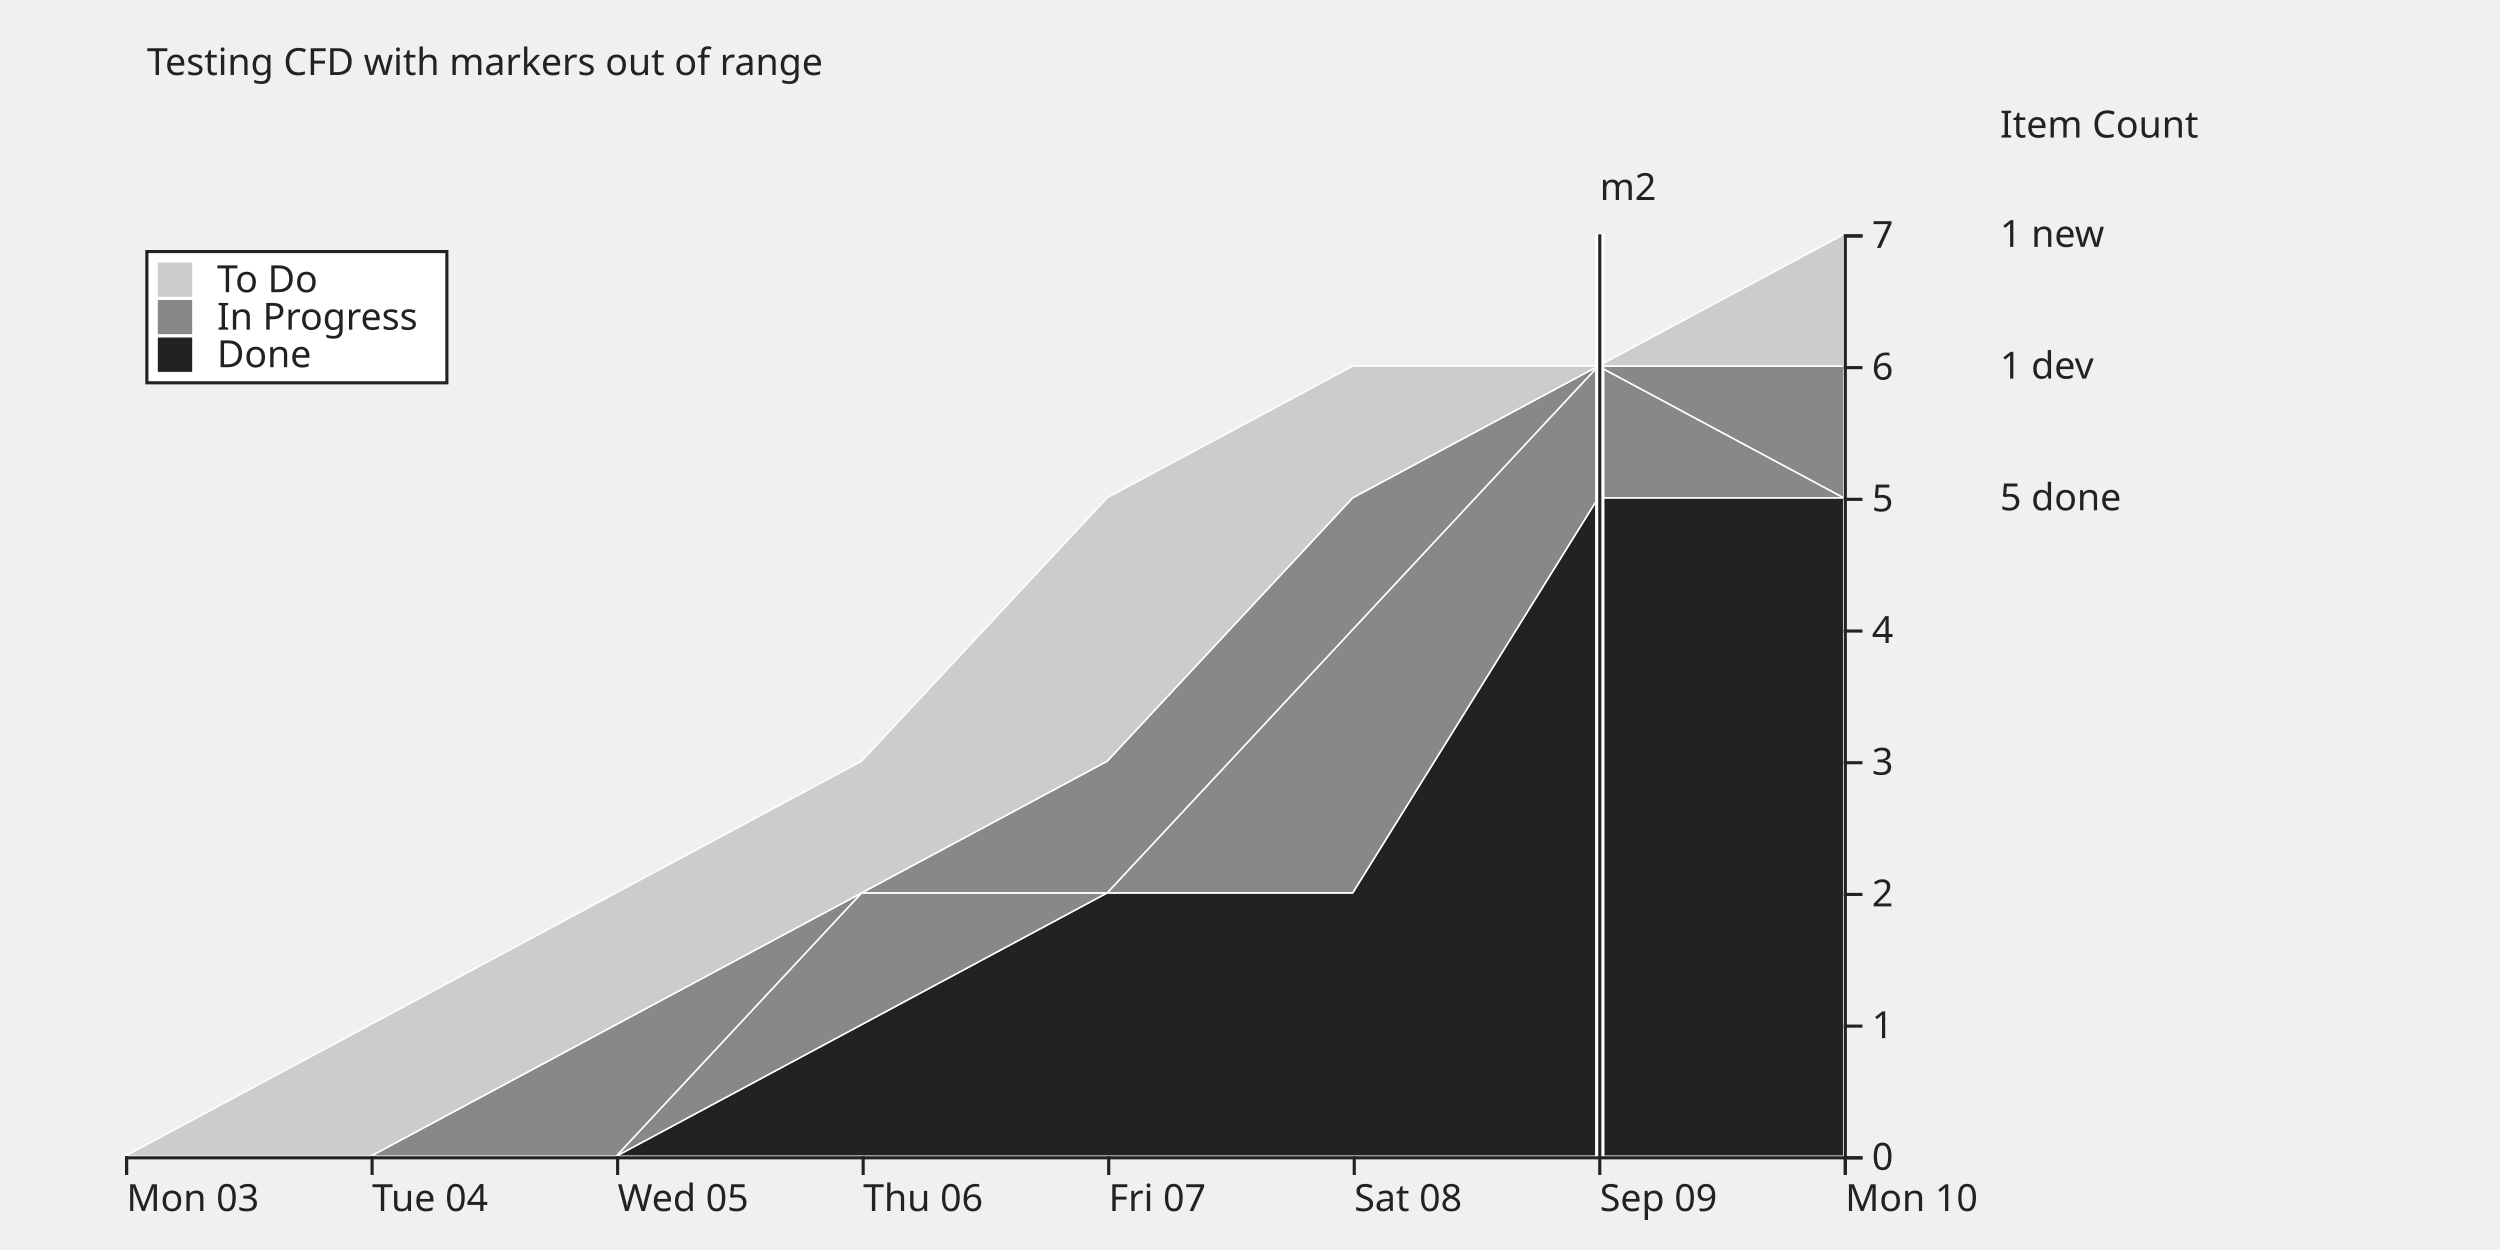
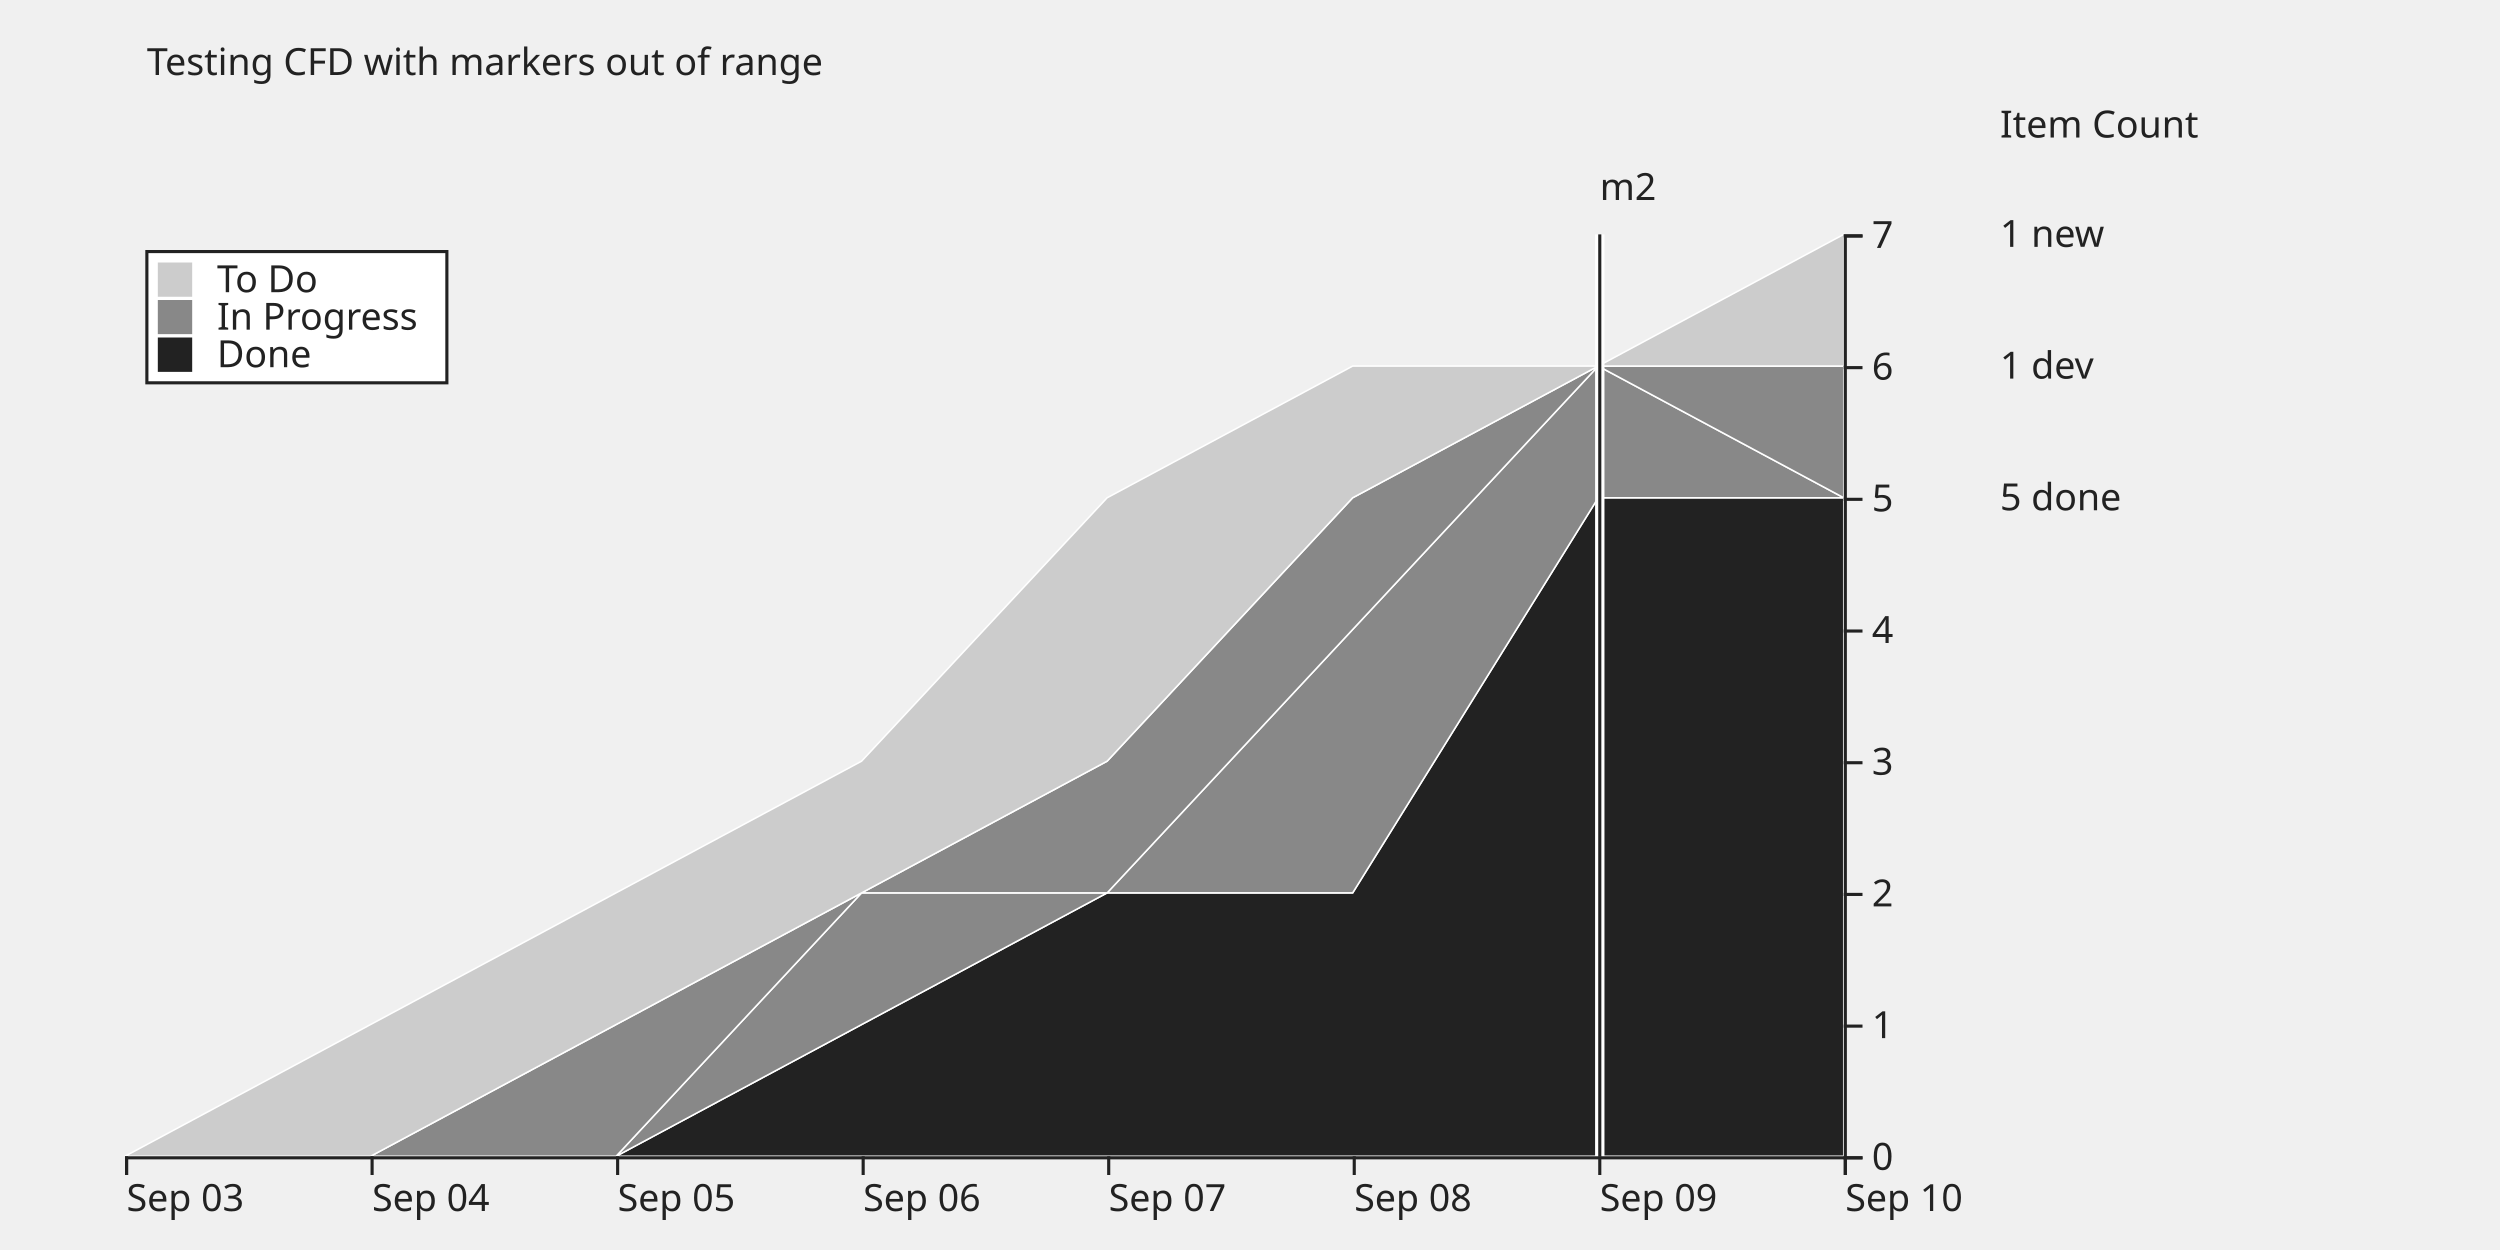
<svg xmlns="http://www.w3.org/2000/svg" width="800" height="400">
  <g transform="translate(40,75)">
    <g class="layer">
      <path class="area" style="fill: #222; stroke: #fff; stroke-width: .5;" d="M0,295L78.571,295L157.143,295L235.714,252.857L314.286,210.714L392.857,210.714L471.429,84.286L550,84.286L550,295L471.429,295L392.857,295L314.286,295L235.714,295L157.143,295L78.571,295L0,295Z" />
      <text x="600" y="84.286" dy="4px" font-size="12px" font-family="sans-serif" style="text-anchor: start; fill: #222;">5 done</text>
    </g>
    <g class="layer">
      <path class="area" style="fill: #888; stroke: #fff; stroke-width: .5;" d="M0,295L78.571,295L157.143,295L235.714,210.714L314.286,210.714L392.857,126.429L471.429,42.143L550,84.286L550,84.286L471.429,84.286L392.857,210.714L314.286,210.714L235.714,252.857L157.143,295L78.571,295L0,295Z" />
    </g>
    <g class="layer">
      <path class="area" style="fill: #888; stroke: #fff; stroke-width: .5;" d="M0,295L78.571,295L157.143,252.857L235.714,210.714L314.286,168.571L392.857,84.286L471.429,42.143L550,42.143L550,84.286L471.429,42.143L392.857,126.429L314.286,210.714L235.714,210.714L157.143,295L78.571,295L0,295Z" />
      <text x="600" y="42.143" dy="4px" font-size="12px" font-family="sans-serif" style="text-anchor: start; fill: #222;">1 dev</text>
    </g>
    <g class="layer">
      <path class="area" style="fill: #ccc; stroke: #fff; stroke-width: .5;" d="M0,295L78.571,252.857L157.143,210.714L235.714,168.571L314.286,84.286L392.857,42.143L471.429,42.143L550,0L550,42.143L471.429,42.143L392.857,84.286L314.286,168.571L235.714,210.714L157.143,252.857L78.571,295L0,295Z" />
      <text x="600" y="0" dy="4px" font-size="12px" font-family="sans-serif" style="text-anchor: start; fill: #222;">1 new</text>
    </g>
    <line x1="471.929" y1="295" x2="471.929" y2="0" style="stroke-width: 3; stroke: #fff;" />
    <line x1="471.929" y1="295" x2="471.929" y2="0" style="stroke-width: 1; stroke: #222;" />
    <rect style="fill: #fff;" />
    <text x="471.929" y="-15" dy="4px" font-size="12px" font-family="sans-serif" style="fill: #222; text-anchor: start;">m2</text>
    <g transform="translate(0,295)" fill="none" font-size="10" font-family="sans-serif" text-anchor="middle">
      <path class="domain" stroke="currentColor" d="M0.5,6V0.5H550.5V6" style="stroke: #222;" />
      <g class="tick" opacity="1" transform="translate(0.5,0)">
        <line stroke="currentColor" y2="6" style="stroke: #222;" />
-         <text fill="currentColor" y="9" dy="0.71em" style="fill: #222; text-anchor: start;" font-size="12px" font-family="sans-serif">Mon 03</text>
+         <text fill="currentColor" y="9" dy="0.71em" style="fill: #222; text-anchor: start;" font-size="12px" font-family="sans-serif">Sep 03</text>
      </g>
      <g class="tick" opacity="1" transform="translate(79.07143,0)">
        <line stroke="currentColor" y2="6" style="stroke: #222;" />
-         <text fill="currentColor" y="9" dy="0.71em" style="fill: #222; text-anchor: start;" font-size="12px" font-family="sans-serif">Tue 04</text>
+         <text fill="currentColor" y="9" dy="0.71em" style="fill: #222; text-anchor: start;" font-size="12px" font-family="sans-serif">Sep 04</text>
      </g>
      <g class="tick" opacity="1" transform="translate(157.6429,0)">
        <line stroke="currentColor" y2="6" style="stroke: #222;" />
-         <text fill="currentColor" y="9" dy="0.71em" style="fill: #222; text-anchor: start;" font-size="12px" font-family="sans-serif">Wed 05</text>
+         <text fill="currentColor" y="9" dy="0.71em" style="fill: #222; text-anchor: start;" font-size="12px" font-family="sans-serif">Sep 05</text>
      </g>
      <g class="tick" opacity="1" transform="translate(236.2143,0)">
        <line stroke="currentColor" y2="6" style="stroke: #222;" />
-         <text fill="currentColor" y="9" dy="0.71em" style="fill: #222; text-anchor: start;" font-size="12px" font-family="sans-serif">Thu 06</text>
+         <text fill="currentColor" y="9" dy="0.71em" style="fill: #222; text-anchor: start;" font-size="12px" font-family="sans-serif">Sep 06</text>
      </g>
      <g class="tick" opacity="1" transform="translate(314.7857,0)">
        <line stroke="currentColor" y2="6" style="stroke: #222;" />
-         <text fill="currentColor" y="9" dy="0.71em" style="fill: #222; text-anchor: start;" font-size="12px" font-family="sans-serif">Fri 07</text>
+         <text fill="currentColor" y="9" dy="0.71em" style="fill: #222; text-anchor: start;" font-size="12px" font-family="sans-serif">Sep 07</text>
      </g>
      <g class="tick" opacity="1" transform="translate(393.3571,0)">
        <line stroke="currentColor" y2="6" style="stroke: #222;" />
-         <text fill="currentColor" y="9" dy="0.71em" style="fill: #222; text-anchor: start;" font-size="12px" font-family="sans-serif">Sat 08</text>
+         <text fill="currentColor" y="9" dy="0.71em" style="fill: #222; text-anchor: start;" font-size="12px" font-family="sans-serif">Sep 08</text>
      </g>
      <g class="tick" opacity="1" transform="translate(471.9286,0)">
        <line stroke="currentColor" y2="6" style="stroke: #222;" />
        <text fill="currentColor" y="9" dy="0.71em" style="fill: #222; text-anchor: start;" font-size="12px" font-family="sans-serif">Sep 09</text>
      </g>
      <g class="tick" opacity="1" transform="translate(550.5,0)">
        <line stroke="currentColor" y2="6" style="stroke: #222;" />
-         <text fill="currentColor" y="9" dy="0.71em" style="fill: #222; text-anchor: start;" font-size="12px" font-family="sans-serif">Mon 10</text>
+         <text fill="currentColor" y="9" dy="0.71em" style="fill: #222; text-anchor: start;" font-size="12px" font-family="sans-serif">Sep 10</text>
      </g>
    </g>
    <g transform="translate(550 ,0)" fill="none" font-size="10" font-family="sans-serif" text-anchor="start">
      <path class="domain" stroke="currentColor" d="M6,295.5H0.5V0.5H6" style="stroke: #222;" />
      <g class="tick" opacity="1" transform="translate(0,295.5)">
        <line stroke="currentColor" x2="6" style="stroke: #222;" />
        <text fill="currentColor" x="9" dy="0.32em" style="fill: #222;" text-anchor="start" font-size="12px" font-family="sans-serif">0</text>
      </g>
      <g class="tick" opacity="1" transform="translate(0,253.3571)">
        <line stroke="currentColor" x2="6" style="stroke: #222;" />
        <text fill="currentColor" x="9" dy="0.32em" style="fill: #222;" text-anchor="start" font-size="12px" font-family="sans-serif">1</text>
      </g>
      <g class="tick" opacity="1" transform="translate(0,211.2143)">
        <line stroke="currentColor" x2="6" style="stroke: #222;" />
        <text fill="currentColor" x="9" dy="0.32em" style="fill: #222;" text-anchor="start" font-size="12px" font-family="sans-serif">2</text>
      </g>
      <g class="tick" opacity="1" transform="translate(0,169.0714)">
        <line stroke="currentColor" x2="6" style="stroke: #222;" />
        <text fill="currentColor" x="9" dy="0.32em" style="fill: #222;" text-anchor="start" font-size="12px" font-family="sans-serif">3</text>
      </g>
      <g class="tick" opacity="1" transform="translate(0,126.9286)">
        <line stroke="currentColor" x2="6" style="stroke: #222;" />
        <text fill="currentColor" x="9" dy="0.32em" style="fill: #222;" text-anchor="start" font-size="12px" font-family="sans-serif">4</text>
      </g>
      <g class="tick" opacity="1" transform="translate(0,84.78571)">
        <line stroke="currentColor" x2="6" style="stroke: #222;" />
        <text fill="currentColor" x="9" dy="0.32em" style="fill: #222;" text-anchor="start" font-size="12px" font-family="sans-serif">5</text>
      </g>
      <g class="tick" opacity="1" transform="translate(0,42.64286)">
        <line stroke="currentColor" x2="6" style="stroke: #222;" />
        <text fill="currentColor" x="9" dy="0.32em" style="fill: #222;" text-anchor="start" font-size="12px" font-family="sans-serif">6</text>
      </g>
      <g class="tick" opacity="1" transform="translate(0,0.5)">
        <line stroke="currentColor" x2="6" style="stroke: #222;" />
        <text fill="currentColor" x="9" dy="0.32em" style="fill: #222;" text-anchor="start" font-size="12px" font-family="sans-serif">7</text>
      </g>
    </g>
    <text x="7" y="-55" dy="4px" font-size="12px" font-family="sans-serif" style="text-anchor: start; fill: #222;">Testing CFD with markers out of range</text>
    <rect x="7" y="5.5" width="96" height="42" style="fill: #fff; stroke: #222;" />
    <rect x="10" y="8.5" width="12" height="12" style="fill: #ccc; stroke: #fff;" />
    <text x="29.44" y="14.5" dy="4px" font-size="12px" font-family="sans-serif" style="text-anchor: start; fill: #222;">To Do</text>
    <rect x="10" y="20.5" width="12" height="12" style="fill: #888; stroke: #fff;" />
    <text x="29.44" y="26.5" dy="4px" font-size="12px" font-family="sans-serif" style="text-anchor: start; fill: #222;">In Progress</text>
    <rect x="10" y="32.5" width="12" height="12" style="fill: #222; stroke: #fff;" />
    <text x="29.44" y="38.5" dy="4px" font-size="12px" font-family="sans-serif" style="text-anchor: start; fill: #222;">Done</text>
    <text x="600" y="-35" dy="4px" font-size="12px" font-family="sans-serif" style="text-anchor: start; fill: #222;">Item Count</text>
    <rect fill="#fff" stroke="#222" class="focus-item" width="12" height="12" style="display: none;" />
    <text dy="4px" font-size="12px" font-family="sans-serif" style="text-anchor: start; fill: #222; display: none;" />
    <text dy="4px" font-size="12px" font-family="sans-serif" style="text-anchor: start; fill: #222; display: none;" />
    <text dy="4px" font-size="12px" font-family="sans-serif" style="text-anchor: start; fill: #222; display: none;" />
    <text dy="4px" font-size="12px" font-family="sans-serif" style="text-anchor: start; fill: #222; display: none;" />
    <text dy="4px" font-size="12px" font-family="sans-serif" style="text-anchor: start; fill: #222; display: none;" />
    <text dy="4px" font-size="12px" font-family="sans-serif" style="text-anchor: start; fill: #222; display: none;" />
    <text dy="4px" font-size="12px" font-family="sans-serif" style="text-anchor: start; fill: #222; display: none;" />
    <text dy="4px" font-size="12px" font-family="sans-serif" style="text-anchor: start; fill: #222; display: none;" />
    <text dy="4px" font-size="12px" font-family="sans-serif" style="text-anchor: start; fill: #222; display: none;" />
    <text dy="4px" font-size="12px" font-family="sans-serif" style="text-anchor: start; fill: #222; display: none;" />
    <text dy="4px" font-size="12px" font-family="sans-serif" style="text-anchor: start; fill: #222; display: none;" />
    <text dy="4px" font-size="12px" font-family="sans-serif" style="text-anchor: start; fill: #222; display: none;" />
    <text dy="4px" font-size="12px" font-family="sans-serif" style="text-anchor: start; fill: #222; display: none;" />
    <text dy="4px" font-size="12px" font-family="sans-serif" style="text-anchor: start; fill: #222; display: none;" />
    <text dy="4px" font-size="12px" font-family="sans-serif" style="text-anchor: start; fill: #222; display: none;" />
    <text dy="4px" font-size="12px" font-family="sans-serif" style="text-anchor: start; fill: #222; display: none;" />
    <text dy="4px" font-size="12px" font-family="sans-serif" style="text-anchor: start; fill: #222; display: none;" />
    <text dy="4px" font-size="12px" font-family="sans-serif" style="text-anchor: start; fill: #222; display: none;" />
    <text dy="4px" font-size="12px" font-family="sans-serif" style="text-anchor: start; fill: #222; display: none;" />
    <text dy="4px" font-size="12px" font-family="sans-serif" style="text-anchor: start; fill: #222; display: none;" />
    <text dy="4px" font-size="12px" font-family="sans-serif" style="text-anchor: start; fill: #222; display: none;" />
    <text dy="4px" font-size="12px" font-family="sans-serif" style="text-anchor: start; fill: #222; display: none;" />
    <text dy="4px" font-size="12px" font-family="sans-serif" style="text-anchor: start; fill: #222; display: none;" />
    <text dy="4px" font-size="12px" font-family="sans-serif" style="text-anchor: start; fill: #222; display: none;" />
    <text dy="4px" font-size="12px" font-family="sans-serif" style="text-anchor: start; fill: #222; display: none;" />
    <text dy="4px" font-size="12px" font-family="sans-serif" style="text-anchor: start; fill: #222; display: none;" />
    <text dy="4px" font-size="12px" font-family="sans-serif" style="text-anchor: start; fill: #222; display: none;" />
    <text dy="4px" font-size="12px" font-family="sans-serif" style="text-anchor: start; fill: #222; display: none;" />
    <text dy="4px" font-size="12px" font-family="sans-serif" style="text-anchor: start; fill: #222; display: none;" />
    <text dy="4px" font-size="12px" font-family="sans-serif" style="text-anchor: start; fill: #222; display: none;" />
    <text dy="4px" font-size="12px" font-family="sans-serif" style="text-anchor: start; fill: #222; display: none;" />
    <text dy="4px" font-size="12px" font-family="sans-serif" style="text-anchor: start; fill: #222; display: none;" />
    <text dy="4px" font-size="12px" font-family="sans-serif" style="text-anchor: start; fill: #222; display: none;" />
    <text dy="4px" font-size="12px" font-family="sans-serif" style="text-anchor: start; fill: #222; display: none;" />
    <text dy="4px" font-size="12px" font-family="sans-serif" style="text-anchor: start; fill: #222; display: none;" />
    <text dy="4px" font-size="12px" font-family="sans-serif" style="text-anchor: start; fill: #222; display: none;" />
    <text dy="4px" font-size="12px" font-family="sans-serif" style="text-anchor: start; fill: #222; display: none;" />
    <text dy="4px" font-size="12px" font-family="sans-serif" style="text-anchor: start; fill: #222; display: none;" />
    <text dy="4px" font-size="12px" font-family="sans-serif" style="text-anchor: start; fill: #222; display: none;" />
    <text dy="4px" font-size="12px" font-family="sans-serif" style="text-anchor: start; fill: #222; display: none;" />
    <line style="display: none; stroke-width: 3; stroke: #fff;" />
    <line style="display: none; stroke-width: 1; stroke: #222;" />
    <rect width="760" height="295" fill="transparent" />
  </g>
</svg>
